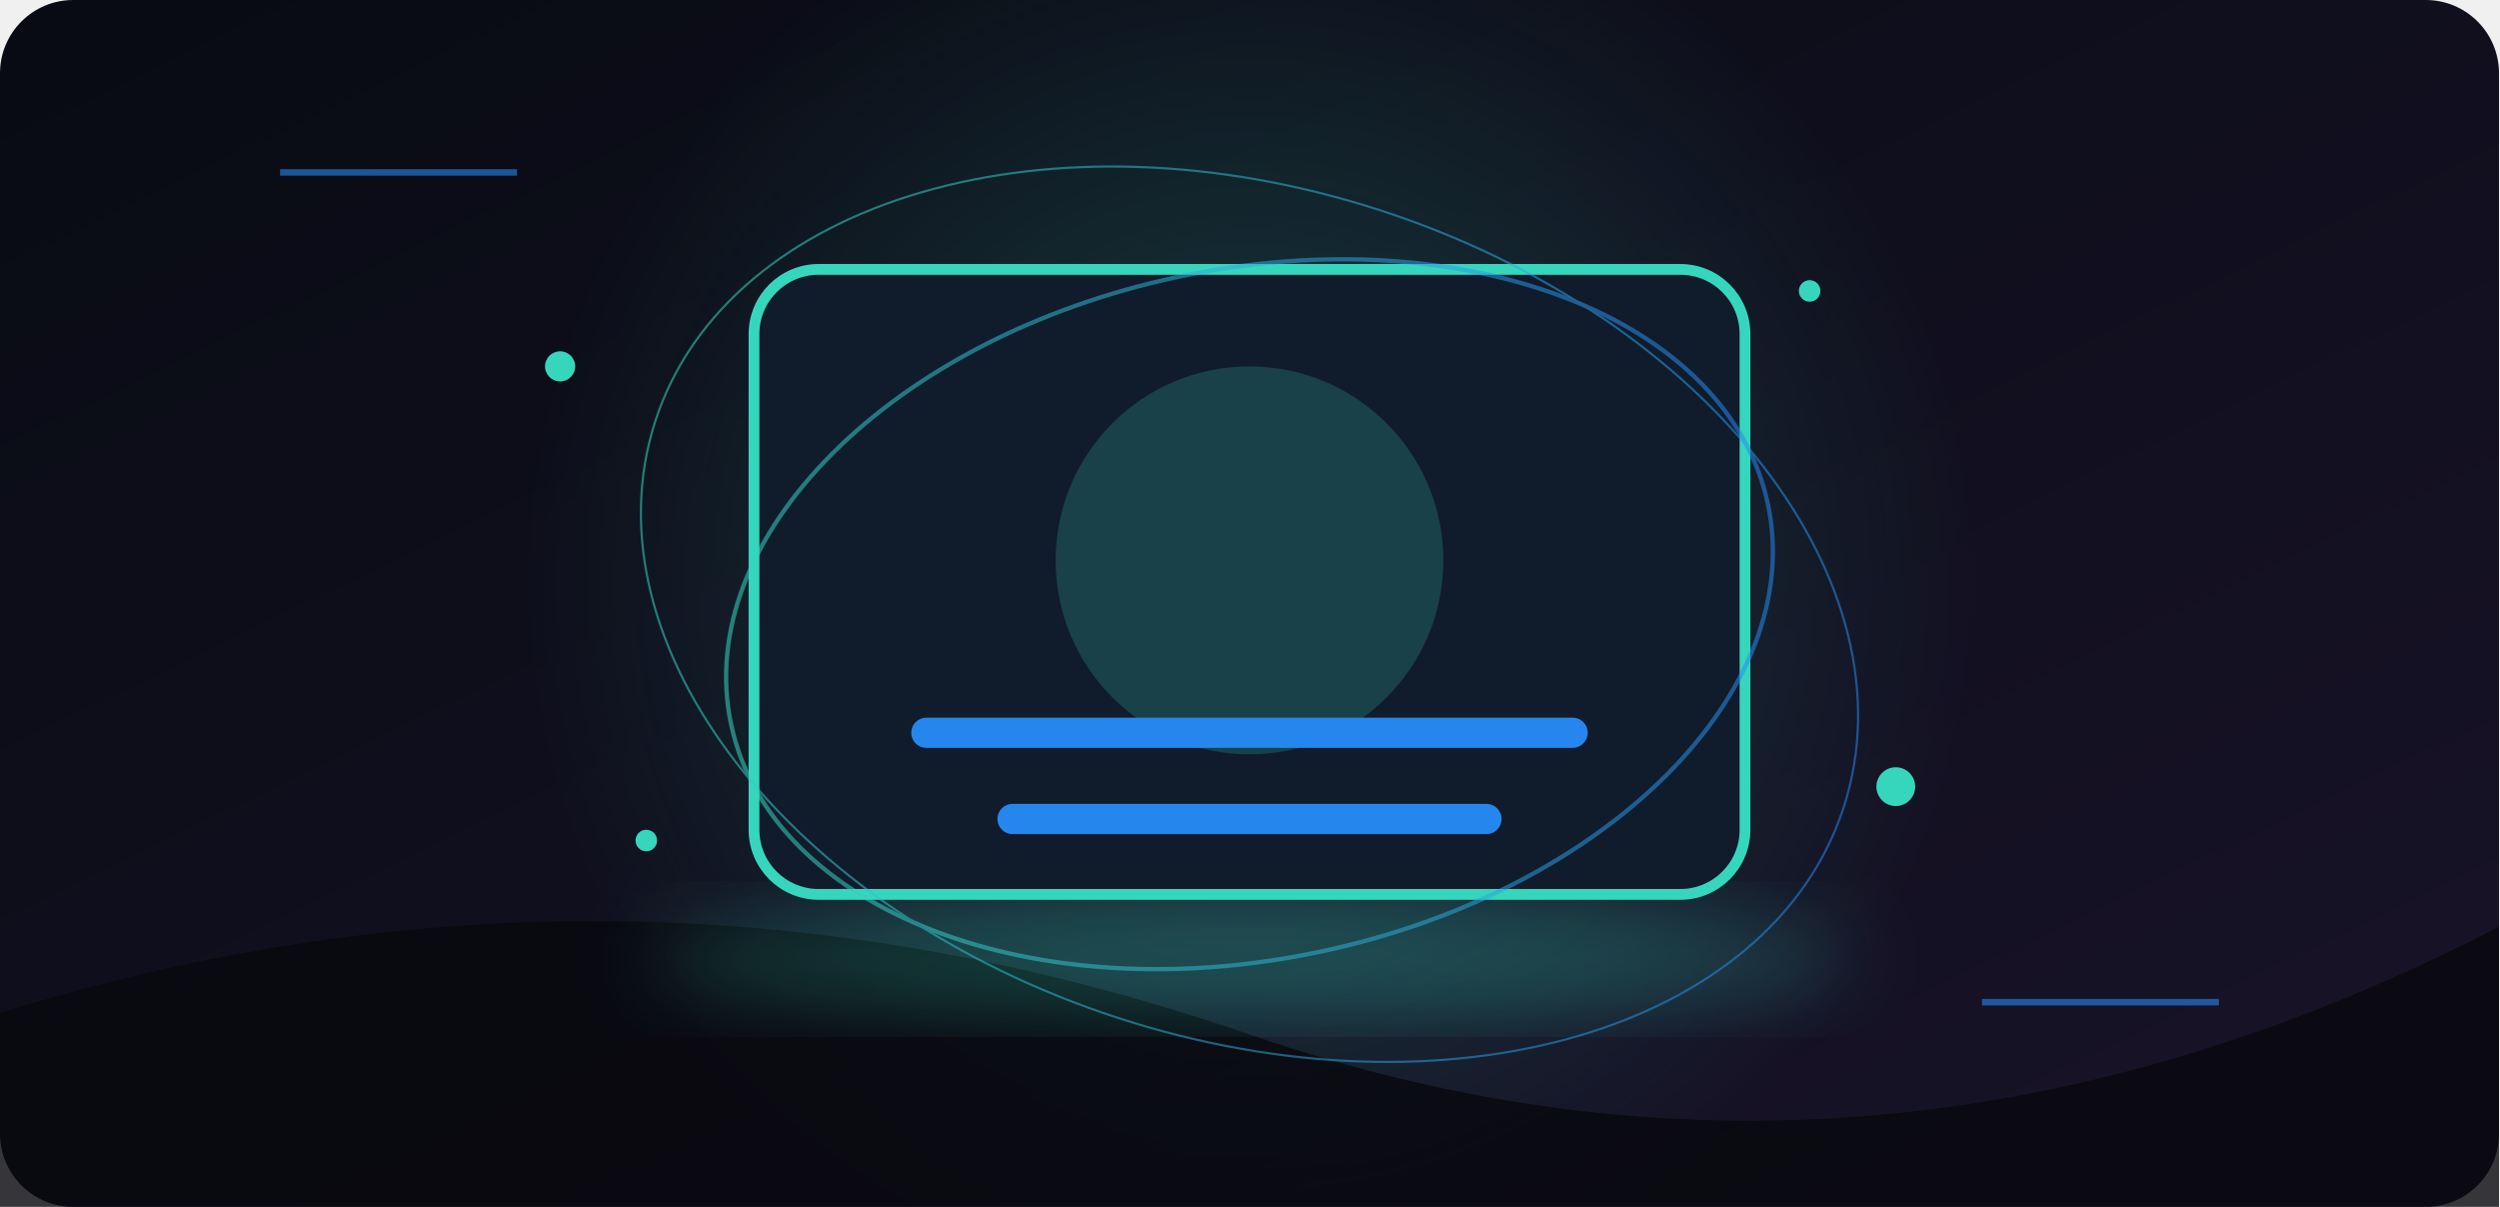
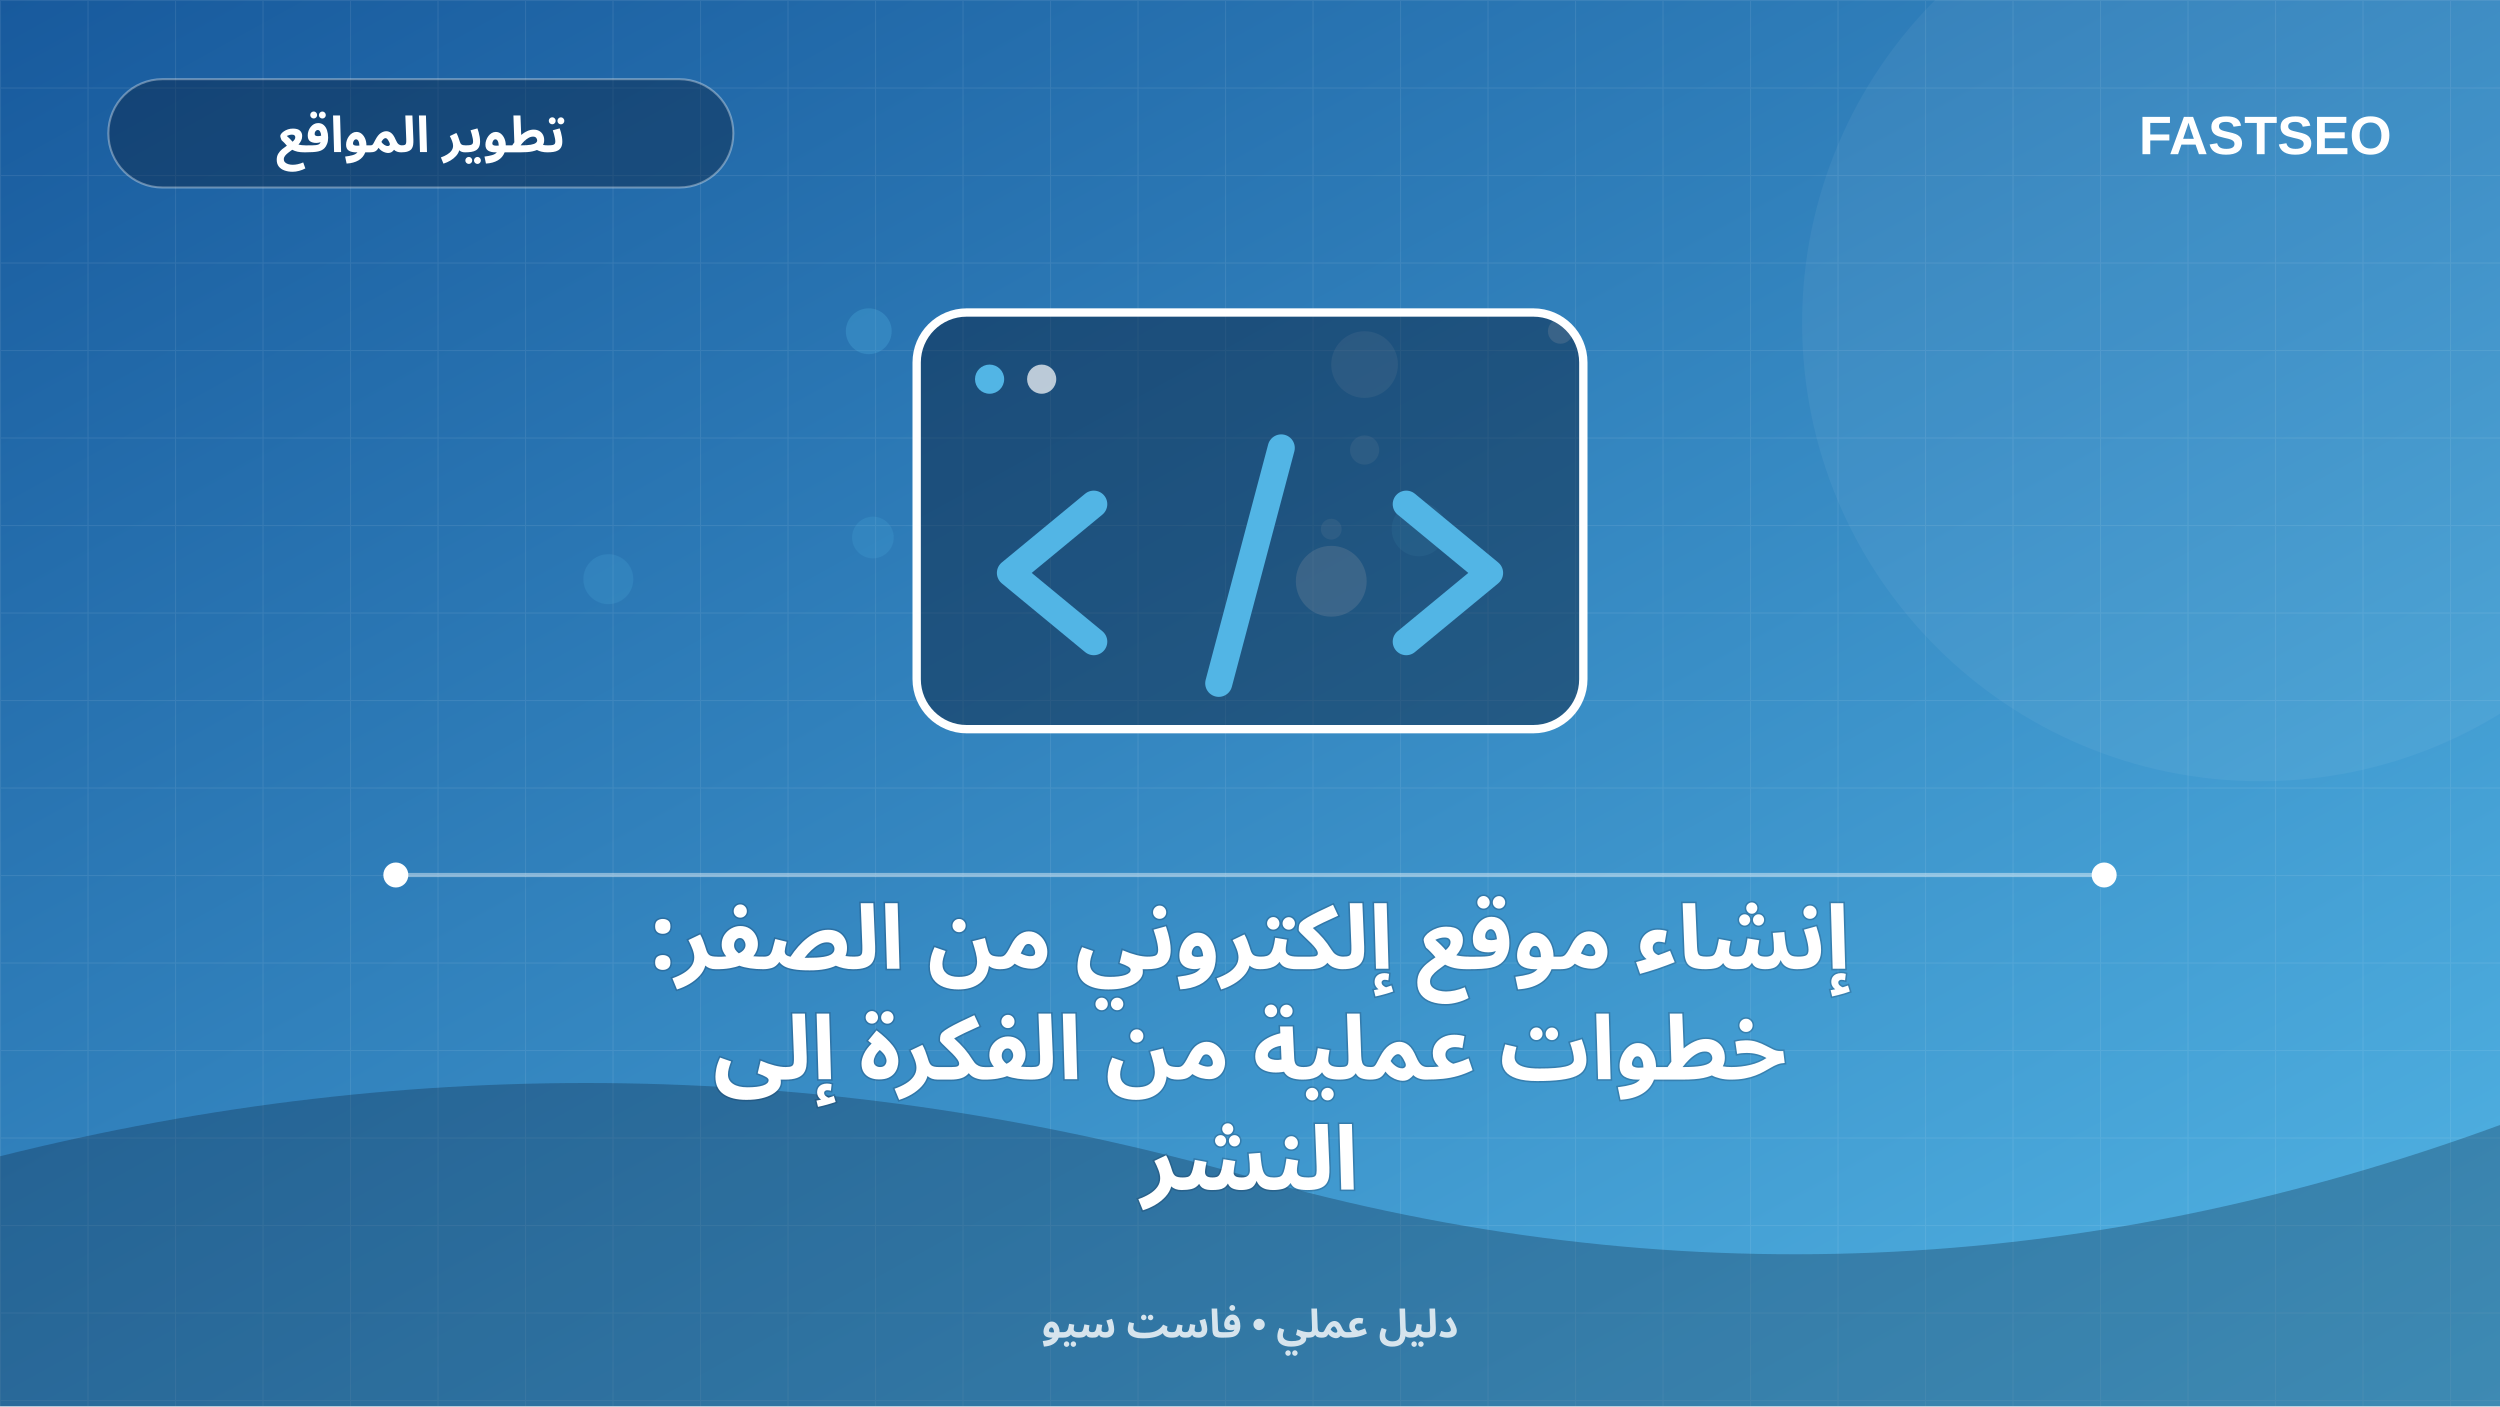
- <svg xmlns="http://www.w3.org/2000/svg" viewBox="0 0 1160 560" role="img" aria-label="إنشاء موقع إلكتروني من الصفر: خطوات عملية من الفكرة إلى النشر">
+ <svg xmlns="http://www.w3.org/2000/svg" width="1200" height="675" viewBox="0 0 1200 675" role="img" aria-labelledby="t dsc">
  <defs>
-     <linearGradient id="bg" x2="1" y2="1">
-       <stop stop-color="#080b13" />
-       <stop offset="1" stop-color="#191329" />
+     <linearGradient id="bg" x1="0" y1="0" x2="1" y2="1">
+       <stop stop-color="#185A9D" />
+       <stop offset="1" stop-color="#52B5E5" />
    </linearGradient>
-     <linearGradient id="glow">
-       <stop stop-color="#36d6bd" />
-       <stop offset="1" stop-color="#2587ee" />
-     </linearGradient>
-     <radialGradient id="light">
-       <stop stop-color="#36d6bd" stop-opacity=".24" />
-       <stop offset="1" stop-color="#36d6bd" stop-opacity="0" />
-     </radialGradient>
-     <filter id="shadow">
-       <feGaussianBlur stdDeviation="18" />
-     </filter>
+     <pattern id="g" width="42" height="42" patternUnits="userSpaceOnUse">
+       <path d="M42 0H0V42" fill="none" stroke="#fff" stroke-opacity=".08" />
+     </pattern>
+     <style>.headline{fill:#fff;font-family:'Noto Sans Arabic',Tahoma,Arial,sans-serif;font-size:43px;font-weight:900;paint-order:stroke;stroke:#10213B;stroke-opacity:.22;stroke-width:1.5px}</style>
  </defs>
-   <rect width="1160" height="560" rx="34" fill="url(#bg)" />
-   <circle cx="580" cy="270" r="340" fill="url(#light)" />
-   <path d="M0 470 Q290 380 580 480T1160 430V560H0Z" fill="#07080d" opacity=".8" />
-   <ellipse cx="580" cy="445" rx="280" ry="30" fill="#36d6bd" opacity=".22" filter="url(#shadow)" />
-   <rect x="350" y="125" width="460" height="290" rx="30" fill="#101b2c" stroke="#36d6bd" stroke-width="5" />
-   <circle cx="580" cy="260" r="90" fill="#36d6bd" opacity=".2" />
-   <path d="M430 340h300M470 380h220" stroke="#2587ee" stroke-width="14" stroke-linecap="round" />
-   <g fill="none" stroke="url(#glow)" opacity=".55">
-     <ellipse cx="580" cy="285" rx="246" ry="160" stroke-width="2" transform="rotate(-12 580 285)" />
-     <ellipse cx="580" cy="285" rx="290" ry="197" stroke-width="1" transform="rotate(18 580 285)" />
+   <rect width="1200" height="675" fill="url(#bg)" />
+   <rect width="1200" height="675" fill="url(#g)" />
+   <circle cx="1085" cy="155" r="220" fill="#fff" opacity=".05" />
+   <circle cx="655" cy="175" r="16" fill="#fff" opacity="0.12" />
+   <circle cx="419" cy="258" r="10" fill="#52B5E5" opacity="0.17" />
+   <circle cx="639" cy="279" r="17" fill="#fff" opacity="0.22" />
+   <circle cx="417" cy="159" r="11" fill="#52B5E5" opacity="0.27" />
+   <circle cx="639" cy="254" r="5" fill="#fff" opacity="0.12" />
+   <circle cx="292" cy="278" r="12" fill="#52B5E5" opacity="0.17" />
+   <circle cx="749" cy="159" r="6" fill="#fff" opacity="0.22" />
+   <circle cx="681" cy="254" r="13" fill="#52B5E5" opacity="0.27" />
+   <circle cx="655" cy="216" r="7" fill="#fff" opacity="0.12" />
+   <path d="M0 555Q300 480 600 565T1200 540V675H0Z" fill="#07152B" opacity=".27" />
+   <g font-family="'Noto Sans Arabic',Tahoma,Arial,sans-serif">
+     <rect x="52" y="38" width="300" height="52" rx="26" fill="#07152B" fill-opacity=".36" stroke="#fff" stroke-opacity=".35" />
+     <text x="202" y="73" text-anchor="middle" fill="#fff" font-size="24" font-weight="800" direction="rtl">تطوير المواقع</text>
+     <text x="1148" y="74" text-anchor="end" fill="#fff" font-size="26" font-weight="900">FASTSEO</text>
+     <g transform="translate(600 250)">
+       <rect x="-160" y="-100" width="320" height="200" rx="24" fill="#07152B" fill-opacity=".42" stroke="#fff" stroke-width="4" />
+       <circle cx="-125" cy="-68" r="7" fill="#52B5E5" />
+       <circle cx="-100" cy="-68" r="7" fill="#fff" opacity=".7" />
+       <path d="M-75 -8L-115 25 -75 58M75 -8L115 25 75 58M15 -35L-15 78" fill="none" stroke="#52B5E5" stroke-width="13" stroke-linecap="round" stroke-linejoin="round" />
+     </g>
+     <path d="M190 420H1010" stroke="#fff" stroke-opacity=".42" stroke-width="2" />
+     <circle cx="190" cy="420" r="6" fill="#fff" />
+     <circle cx="1010" cy="420" r="6" fill="#fff" />
+     <text class="headline" x="600" y="465" text-anchor="middle" direction="rtl" unicode-bidi="plaintext">إنشاء موقع إلكتروني من الصفر:</text>
+     <text class="headline" x="600" y="518" text-anchor="middle" direction="rtl" unicode-bidi="plaintext">خطوات عملية من الفكرة إلى</text>
+     <text class="headline" x="600" y="571" text-anchor="middle" direction="rtl" unicode-bidi="plaintext">النشر</text>
+     <text x="600" y="642" text-anchor="middle" fill="#fff" opacity=".8" font-size="19" font-weight="700" direction="rtl">دليل عملي • فاست سيو</text>
  </g>
-   <g fill="#36d6bd">
-     <circle cx="260" cy="170" r="7" />
-     <circle cx="880" cy="365" r="9" />
-     <circle cx="840" cy="135" r="5" />
-     <circle cx="300" cy="390" r="5" />
-   </g>
-   <path d="M130 80h110M920 465h110" stroke="#2587ee" stroke-width="3" opacity=".6" />
</svg>
